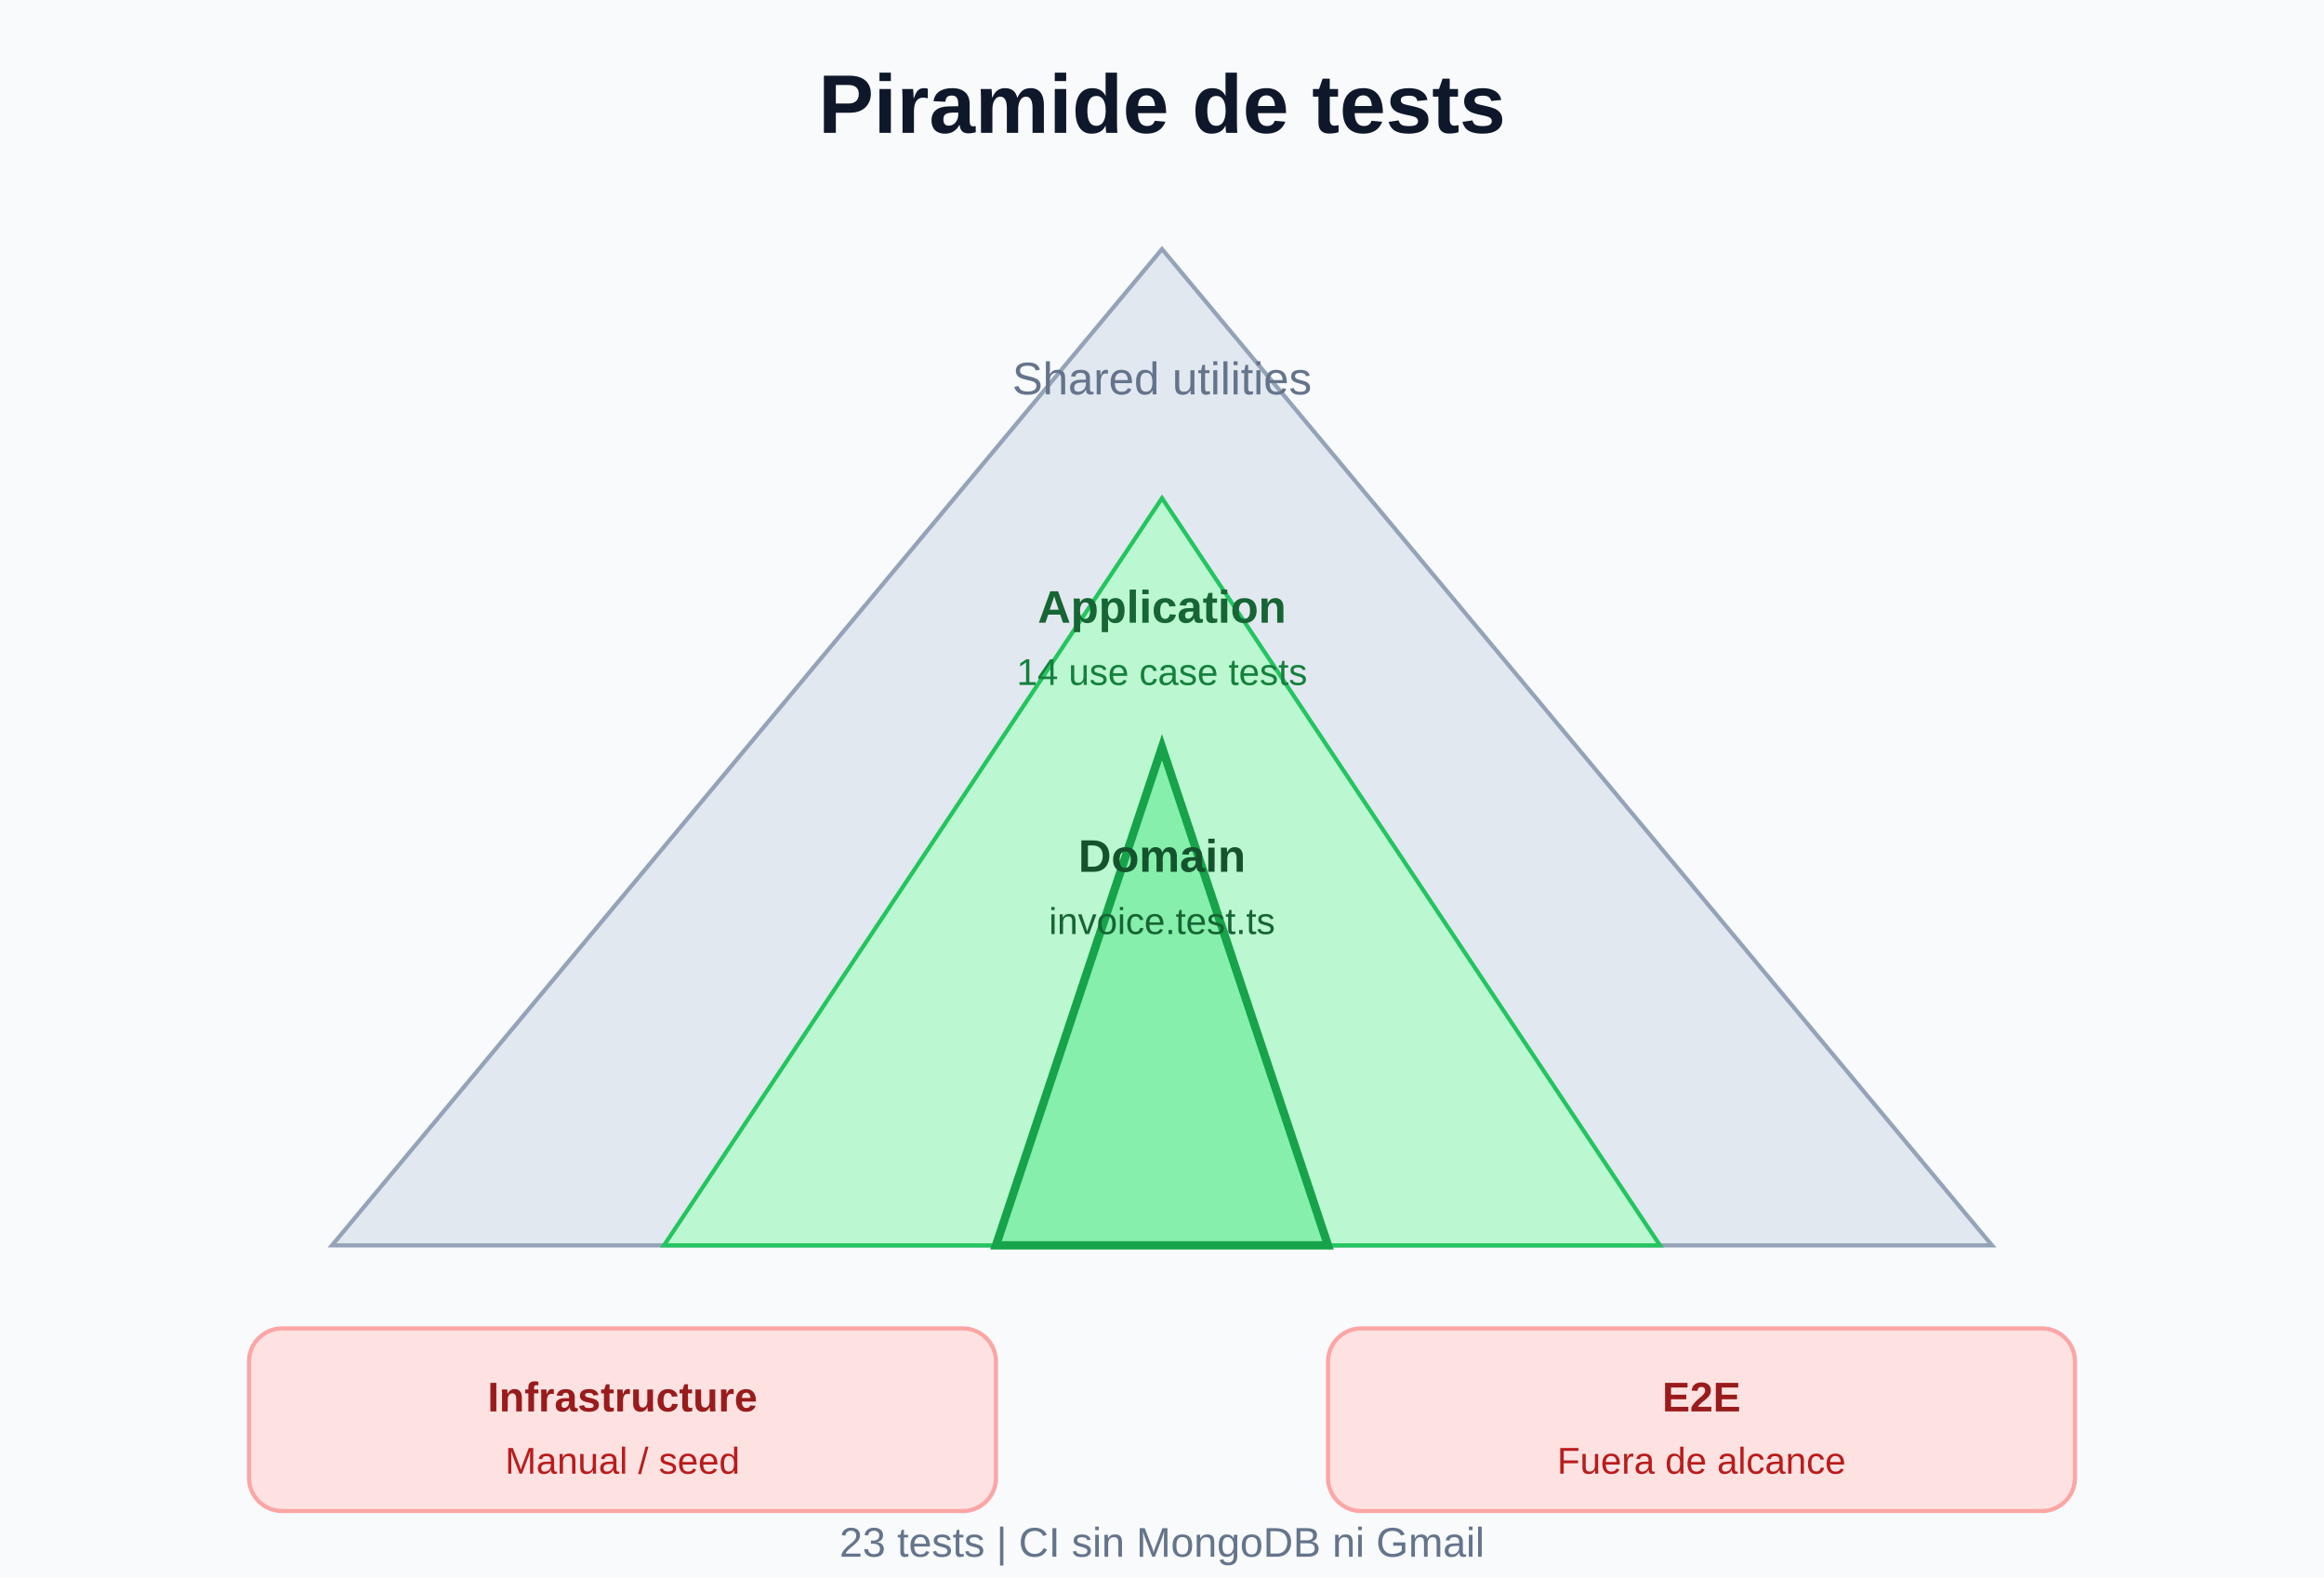
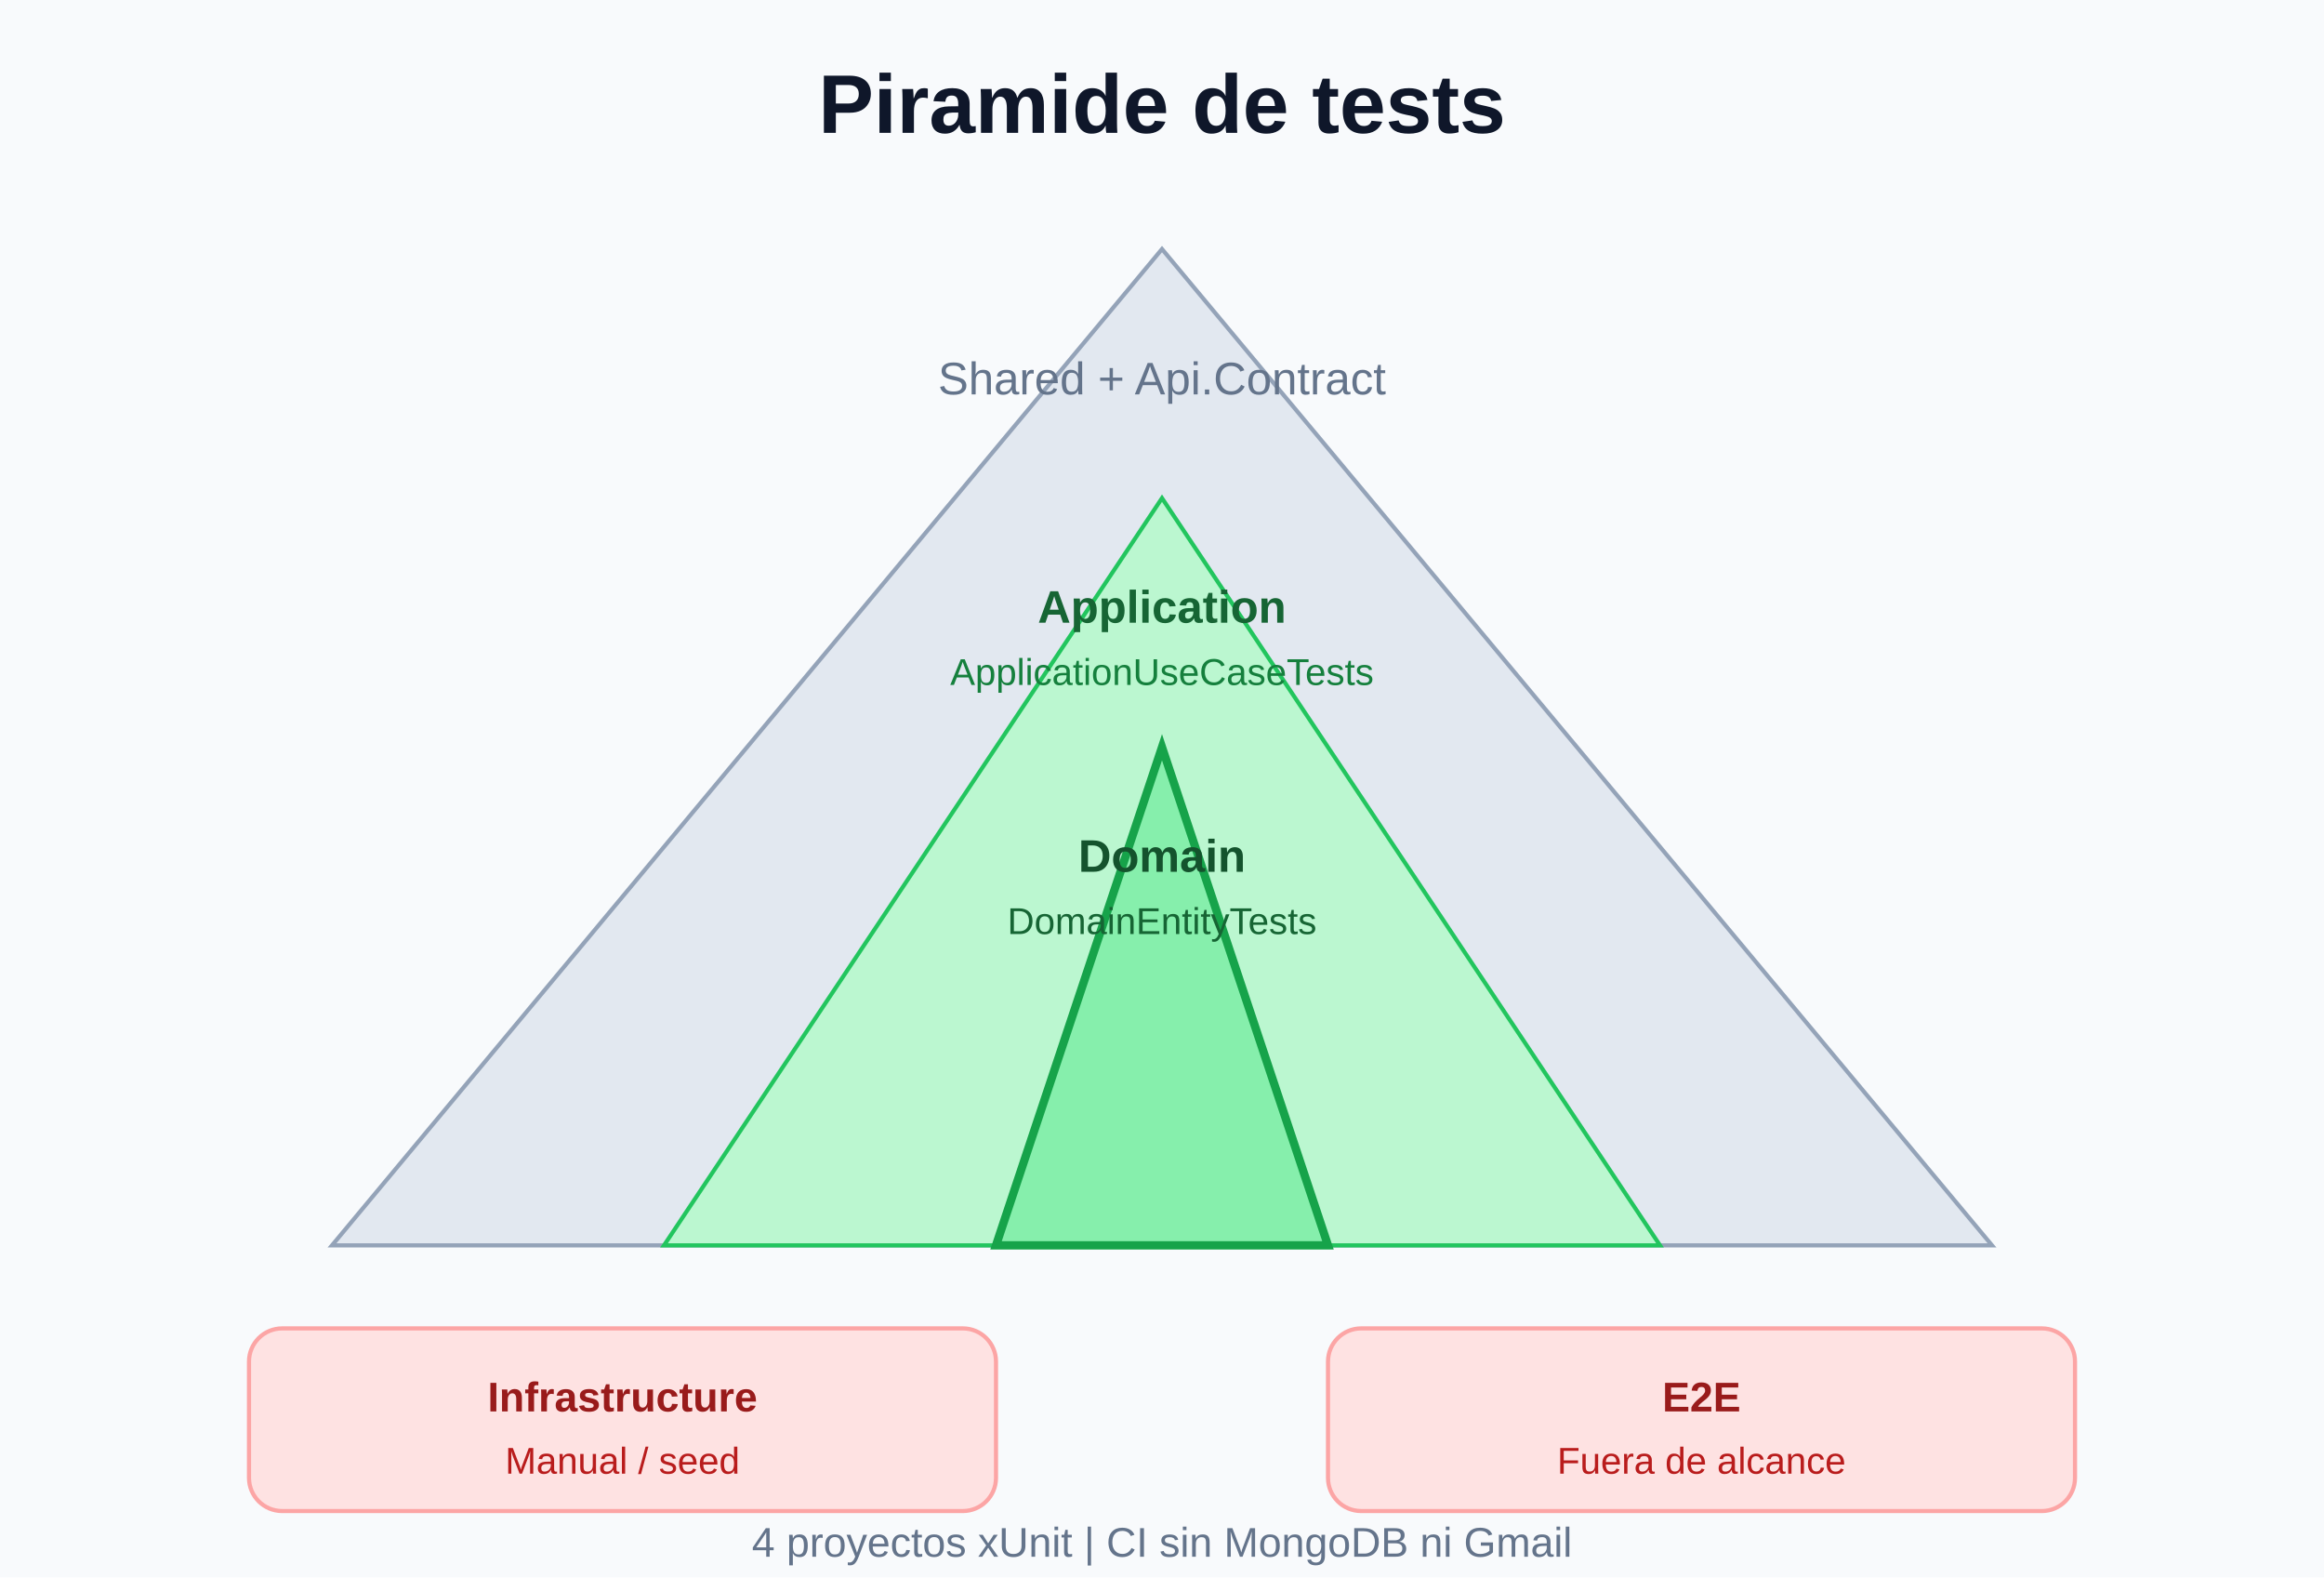
<svg xmlns="http://www.w3.org/2000/svg" viewBox="0 0 560 380" font-family="Arial, Helvetica, sans-serif">
  <defs>
    <filter id="s">
      <feDropShadow dx="0" dy="2" stdDeviation="3" flood-opacity="0.12" />
    </filter>
  </defs>
  <rect width="560" height="380" fill="#f8fafc" />
  <text x="280" y="32" text-anchor="middle" font-size="20" font-weight="700" fill="#0f172a">Piramide de tests</text>
  <polygon points="280,60 480,300 80,300" fill="#e2e8f0" stroke="#94a3b8" />
  <polygon points="280,120 400,300 160,300" fill="#bbf7d0" stroke="#22c55e" />
  <polygon points="280,180 320,300 240,300" fill="#86efac" stroke="#16a34a" stroke-width="2" />
  <text x="280" y="210" text-anchor="middle" font-size="11" font-weight="700" fill="#14532d">Domain</text>
-   <text x="280" y="225" text-anchor="middle" font-size="9" fill="#166534">invoice.test.ts</text>
+   <text x="280" y="225" text-anchor="middle" font-size="9" fill="#166534">DomainEntityTests</text>
  <text x="280" y="150" text-anchor="middle" font-size="11" font-weight="600" fill="#166534">Application</text>
-   <text x="280" y="165" text-anchor="middle" font-size="9" fill="#15803d">14 use case tests</text>
-   <text x="280" y="95" text-anchor="middle" font-size="11" fill="#64748b">Shared utilities</text>
+   <text x="280" y="165" text-anchor="middle" font-size="9" fill="#15803d">ApplicationUseCaseTests</text>
+   <text x="280" y="95" text-anchor="middle" font-size="11" fill="#64748b">Shared + Api.Contract</text>
  <rect x="60" y="320" width="180" height="44" rx="8" fill="#fee2e2" stroke="#fca5a5" />
  <text x="150" y="340" text-anchor="middle" font-size="10" font-weight="600" fill="#991b1b">Infrastructure</text>
  <text x="150" y="355" text-anchor="middle" font-size="9" fill="#b91c1c">Manual / seed</text>
  <rect x="320" y="320" width="180" height="44" rx="8" fill="#fee2e2" stroke="#fca5a5" />
  <text x="410" y="340" text-anchor="middle" font-size="10" font-weight="600" fill="#991b1b">E2E</text>
  <text x="410" y="355" text-anchor="middle" font-size="9" fill="#b91c1c">Fuera de alcance</text>
-   <text x="280" y="375" text-anchor="middle" font-size="10" fill="#64748b">23 tests | CI sin MongoDB ni Gmail</text>
+   <text x="280" y="375" text-anchor="middle" font-size="10" fill="#64748b">4 proyectos xUnit | CI sin MongoDB ni Gmail</text>
</svg>
